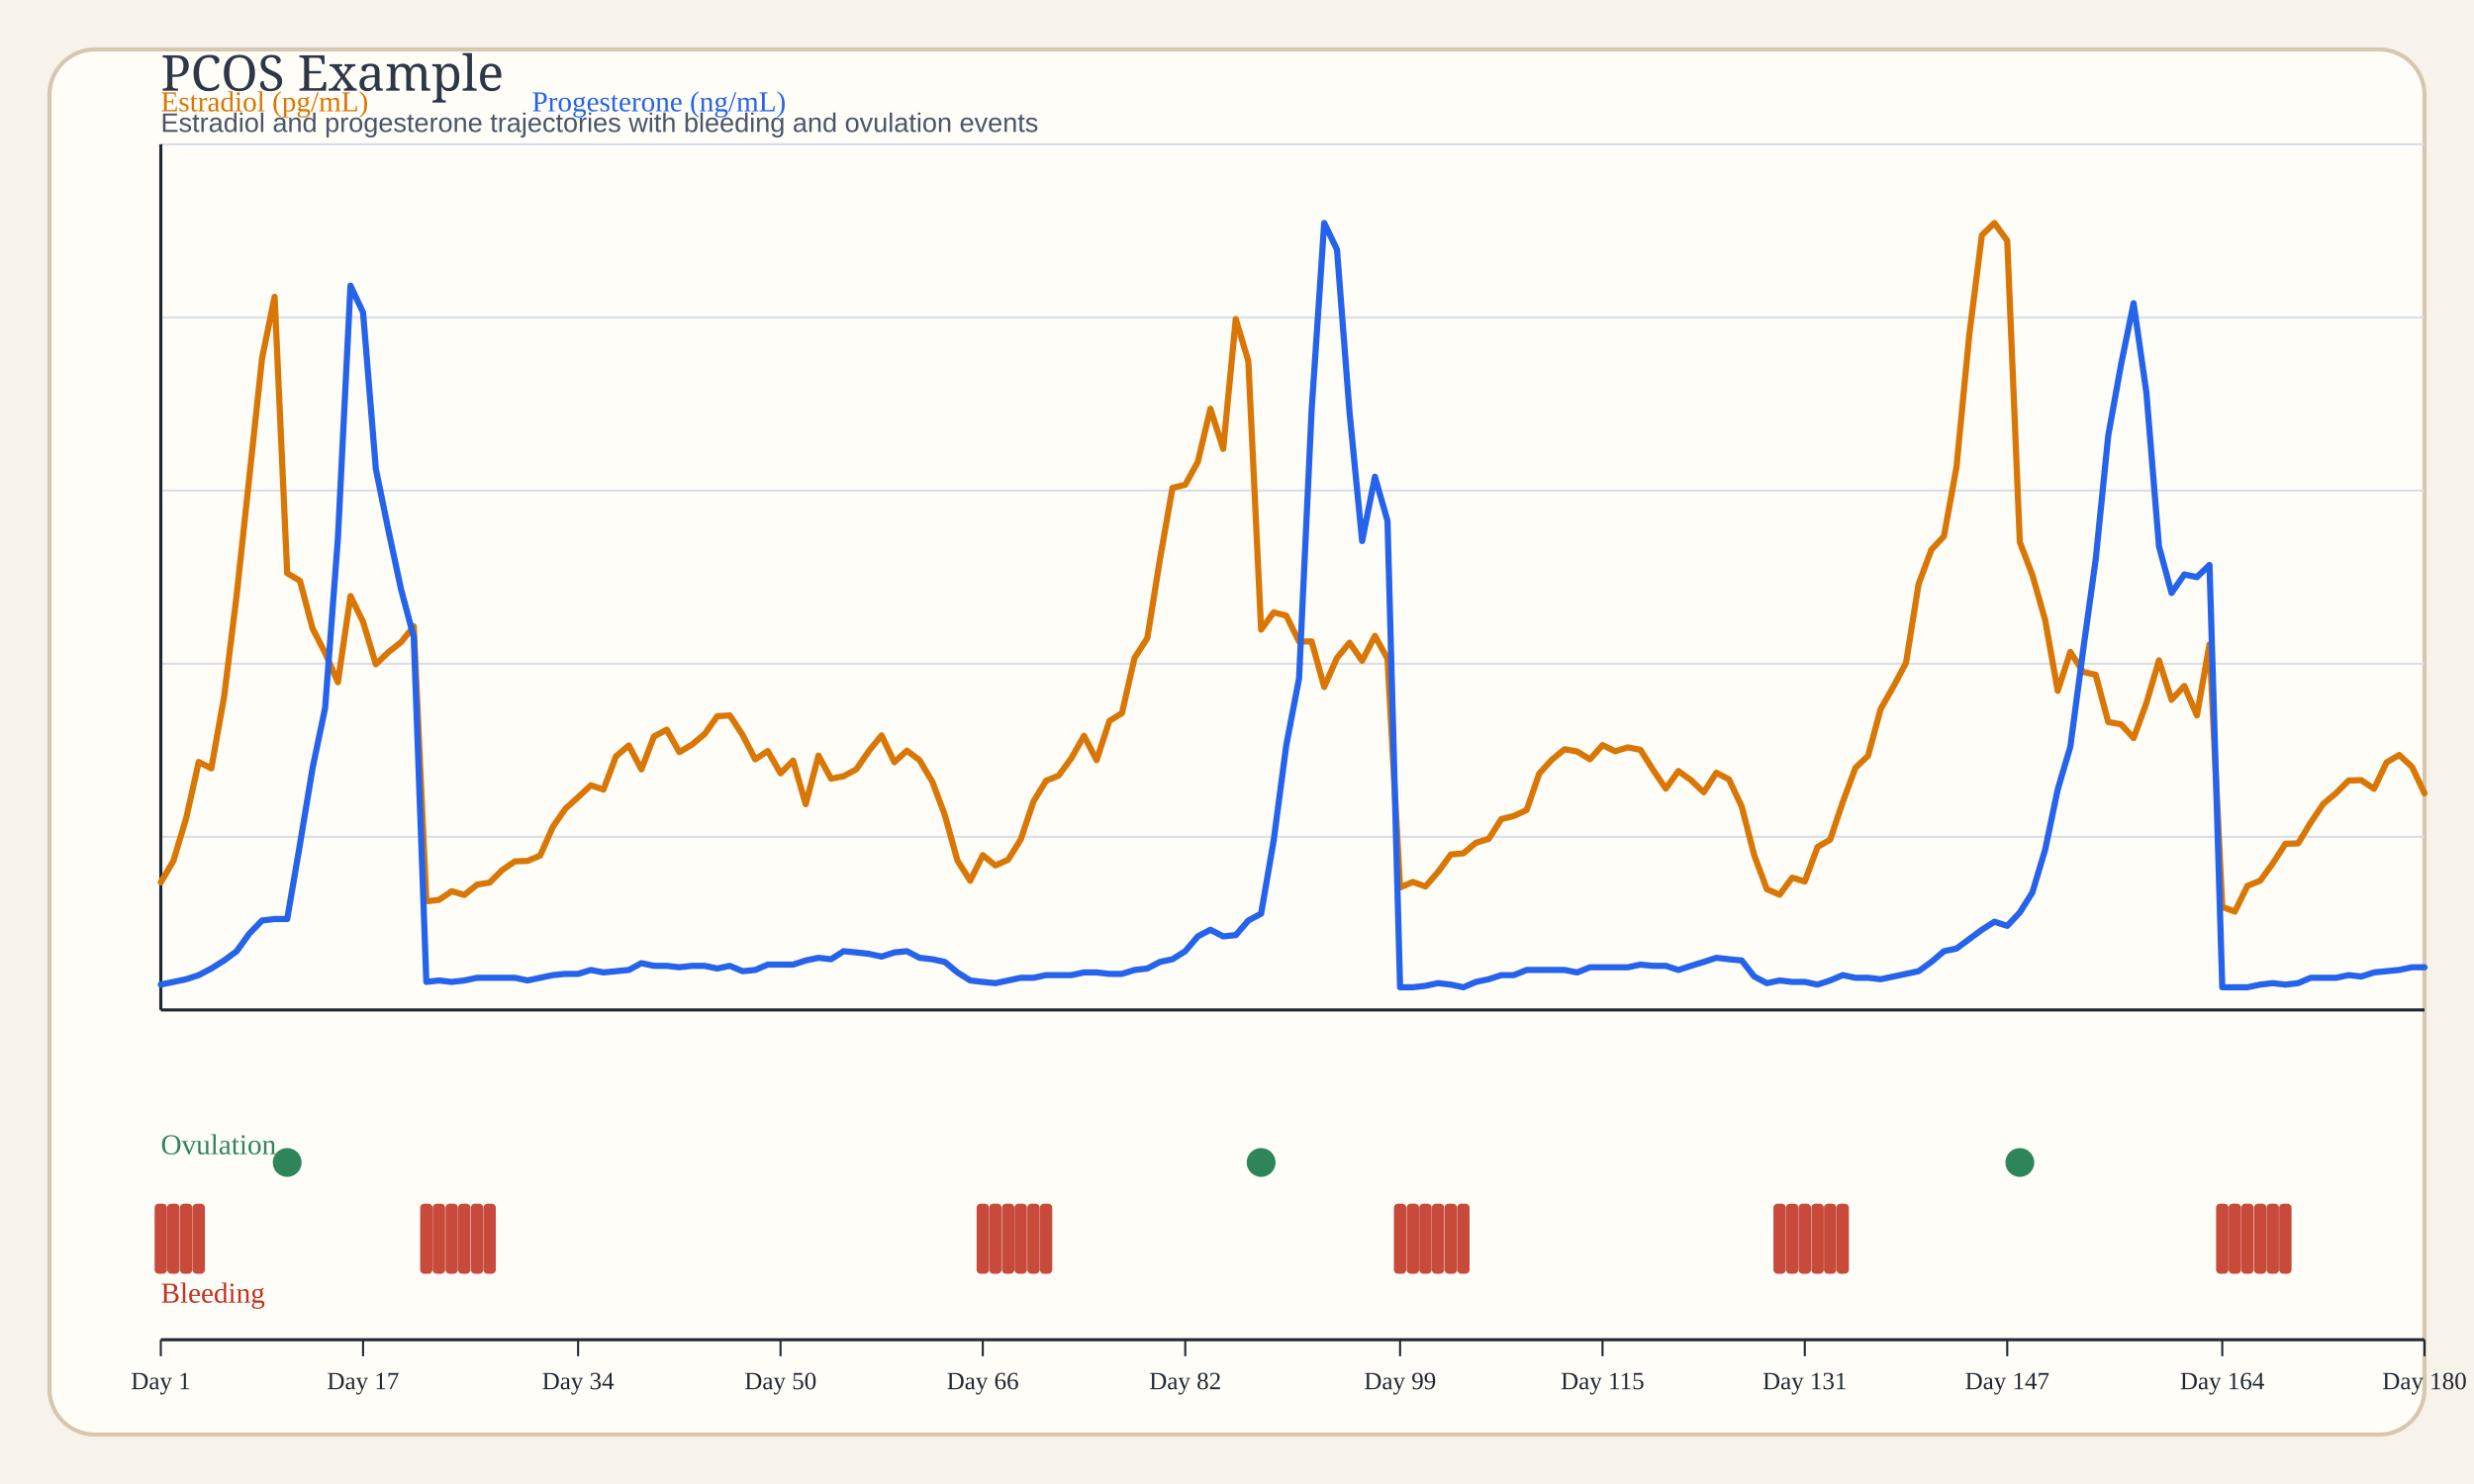
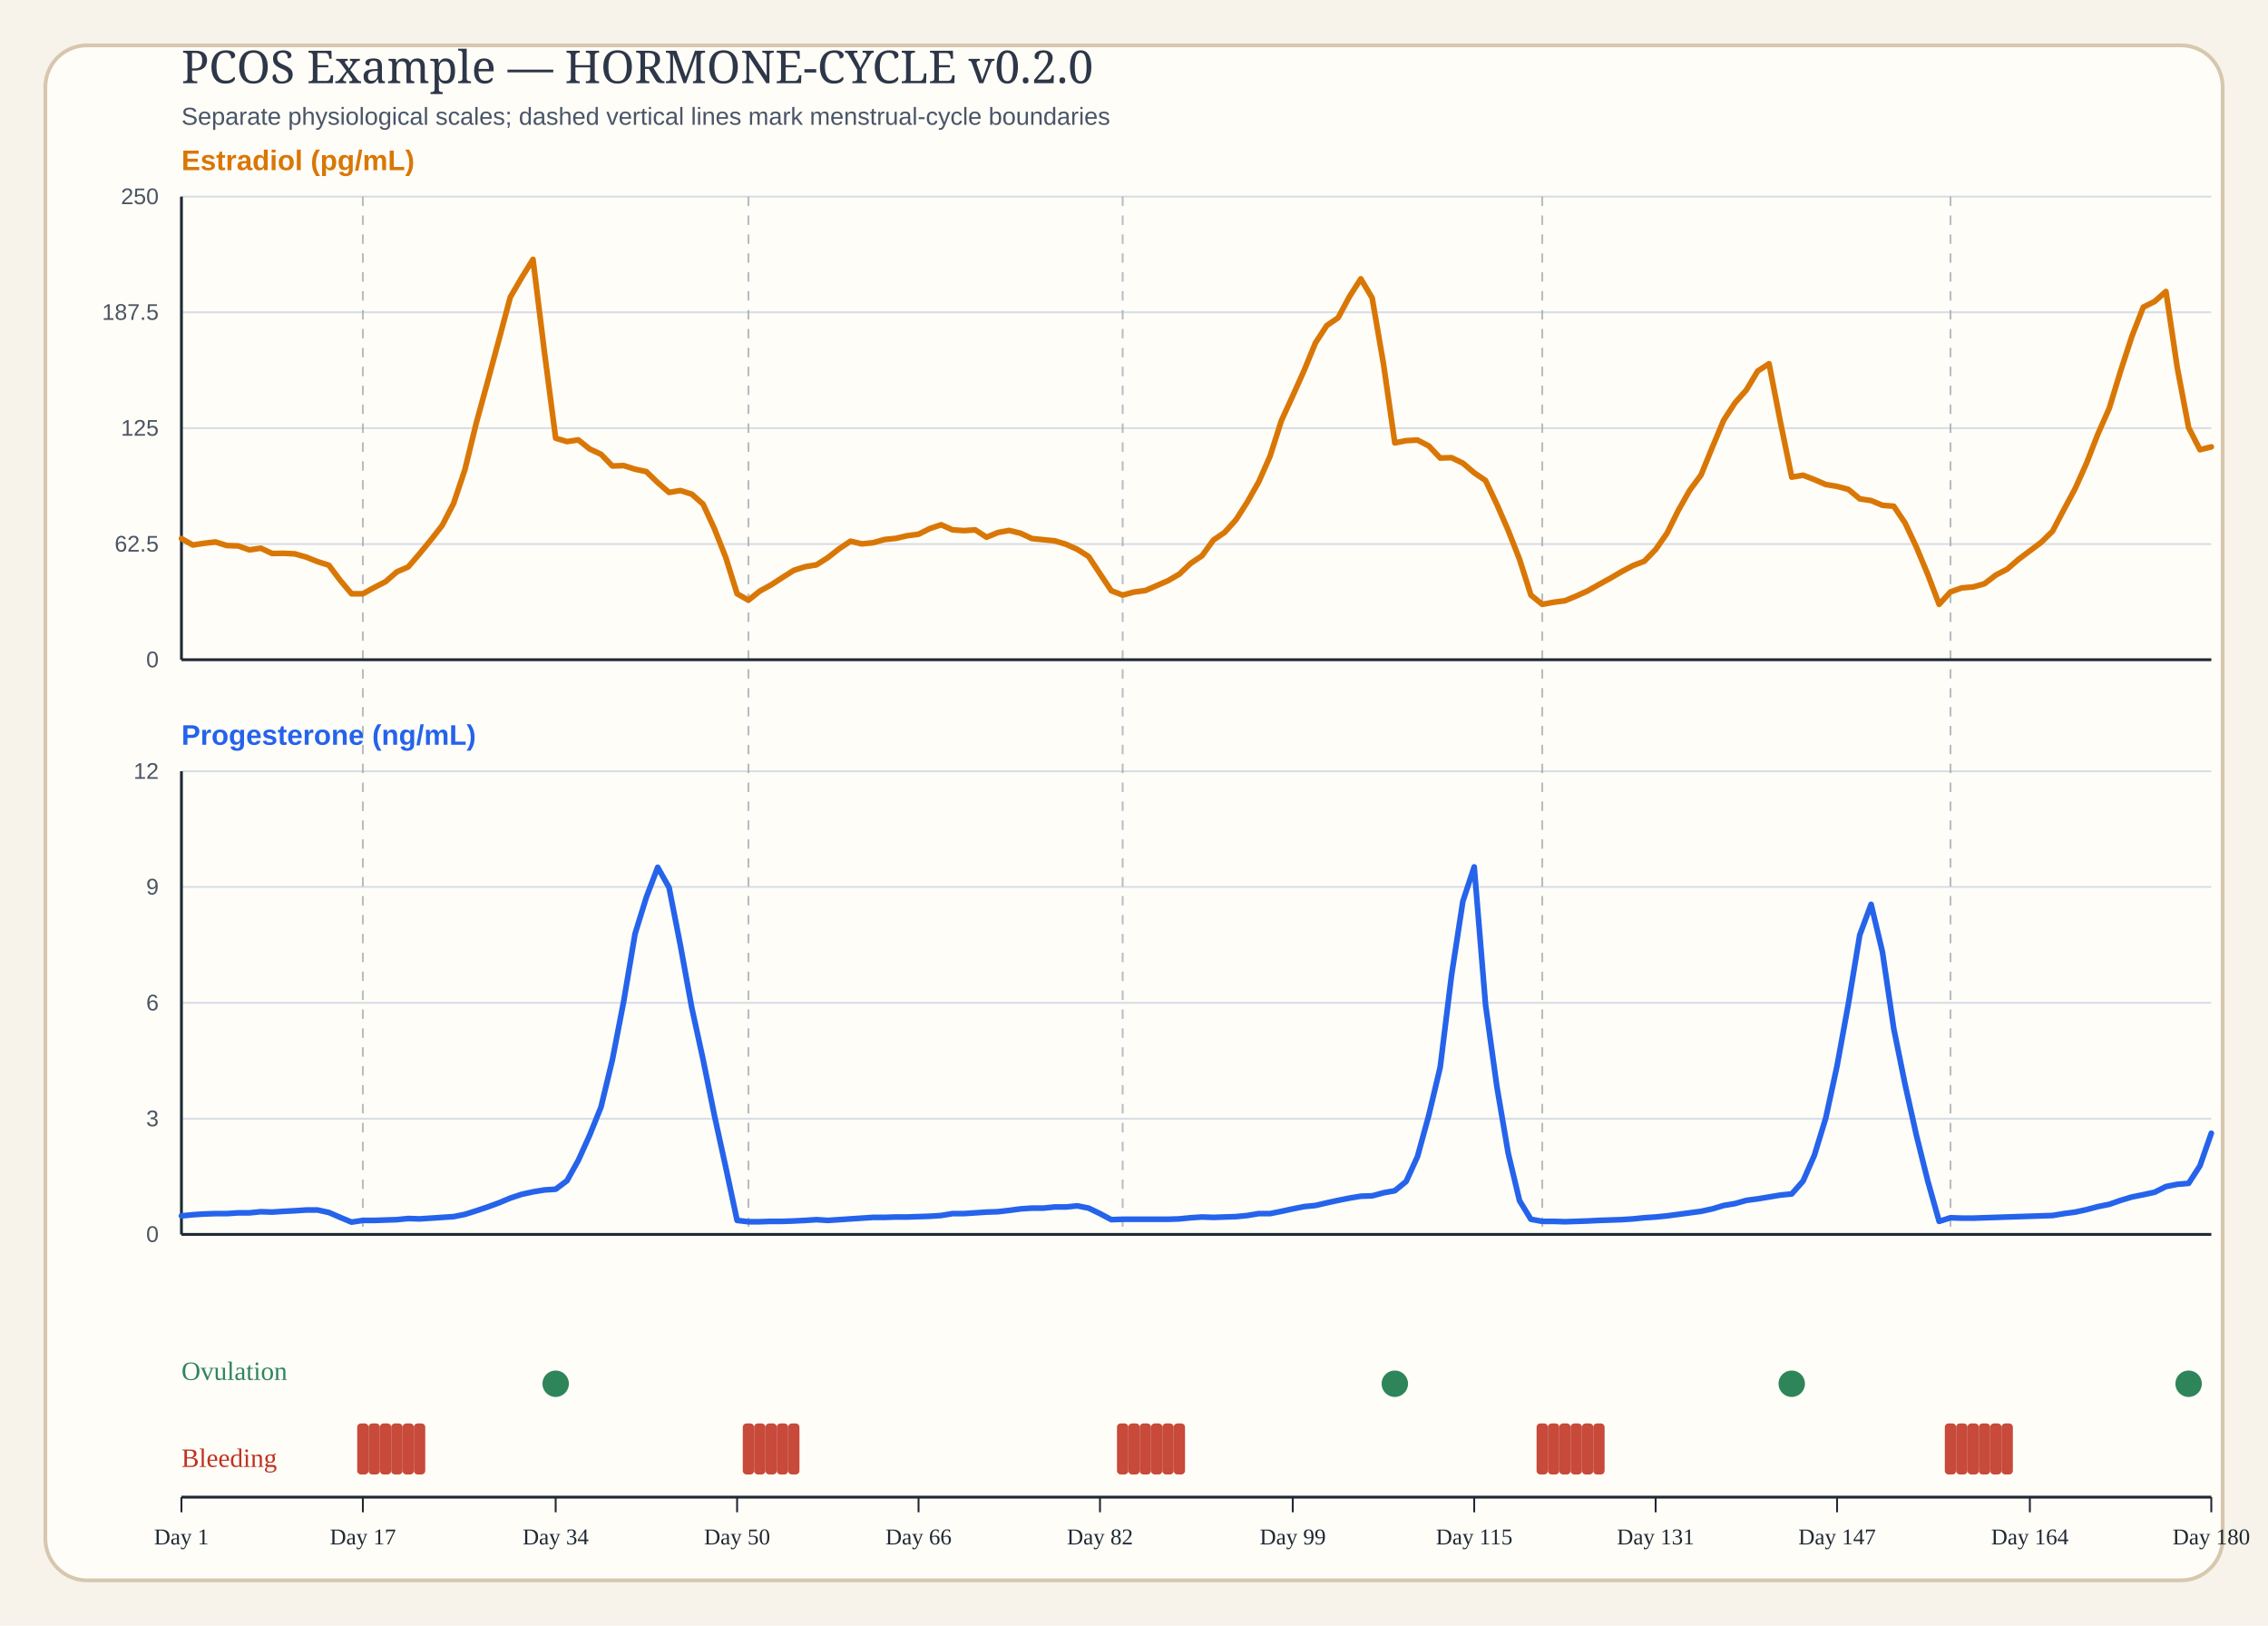
- <svg xmlns="http://www.w3.org/2000/svg" width="1200" height="720" viewBox="0 0 1200 720">
+ <svg xmlns="http://www.w3.org/2000/svg" width="1200" height="860" viewBox="0 0 1200 860">
  <rect width="100%" height="100%" fill="#f7f3ea" />
-   <rect x="24" y="24" width="1152" height="672" rx="22" fill="#fffdf8" stroke="#d6c7ae" stroke-width="2" />
-   <text x="78" y="44" font-size="24" font-family="Georgia, serif" fill="#2d3748">PCOS Example</text>
-   <text x="78" y="64" font-size="13" font-family="Arial, sans-serif" fill="#4a5568">Estradiol and progesterone trajectories with bleeding and ovulation events</text>
-   <line x1="78" y1="70.0" x2="1176" y2="70.0" stroke="#d7dee6" stroke-width="1" />
-   <line x1="78" y1="154.0" x2="1176" y2="154.0" stroke="#d7dee6" stroke-width="1" />
-   <line x1="78" y1="238.0" x2="1176" y2="238.0" stroke="#d7dee6" stroke-width="1" />
-   <line x1="78" y1="322.0" x2="1176" y2="322.0" stroke="#d7dee6" stroke-width="1" />
-   <line x1="78" y1="406.0" x2="1176" y2="406.0" stroke="#d7dee6" stroke-width="1" />
-   <line x1="78" y1="490.0" x2="1176" y2="490.0" stroke="#d7dee6" stroke-width="1" />
-   <line x1="78" y1="70" x2="78" y2="490" stroke="#1f2933" stroke-width="1.5" />
-   <line x1="78" y1="490" x2="1176" y2="490" stroke="#1f2933" stroke-width="1.5" />
-   <line x1="78" y1="650" x2="1176" y2="650" stroke="#1f2933" stroke-width="1.5" />
-   <polyline fill="none" stroke="#d97706" stroke-width="3.0" stroke-linecap="round" stroke-linejoin="round" points="78.0,428.1 84.1,417.7 90.3,397.0 96.4,369.7 102.5,372.8 108.7,338.0 114.8,288.7 120.9,231.9 127.1,173.9 133.2,144.0 139.3,278.1 145.5,281.8 151.6,304.9 157.7,316.8 163.9,331.0 170.0,289.2 176.1,301.7 182.3,322.3 188.4,316.4 194.5,311.6 200.7,303.9 206.8,437.3 212.9,436.6 219.1,432.4 225.2,434.2 231.4,429.2 237.5,428.2 243.6,422.1 249.8,417.9 255.9,417.7 262.0,415.1 268.2,401.1 274.3,392.3 280.4,386.8 286.6,381.0 292.7,383.1 298.8,366.9 305.0,361.7 311.1,373.3 317.2,357.3 323.4,354.0 329.5,364.9 335.6,361.3 341.8,356.1 347.9,347.5 354.0,347.1 360.2,356.6 366.3,368.4 372.4,364.4 378.6,375.2 384.7,369.0 390.8,390.2 397.0,366.6 403.1,377.8 409.2,376.6 415.4,373.2 421.5,364.3 427.6,356.8 433.8,369.8 439.9,364.2 446.0,368.8 452.2,379.2 458.3,395.5 464.4,417.5 470.6,427.3 476.7,414.9 482.8,419.9 489.0,417.1 495.1,407.3 501.3,388.8 507.4,378.8 513.5,376.3 519.7,367.8 525.8,357.0 531.9,368.8 538.1,349.8 544.2,346.0 550.3,319.2 556.5,309.6 562.6,271.5 568.7,236.7 574.9,235.2 581.0,224.1 587.1,198.3 593.3,217.8 599.4,154.8 605.5,175.2 611.7,305.5 617.8,297.1 623.9,298.7 630.1,311.3 636.2,311.2 642.3,333.3 648.5,319.2 654.6,311.8 660.7,320.6 666.9,308.5 673.0,319.6 679.1,430.6 685.3,427.9 691.4,430.1 697.5,423.1 703.7,414.6 709.8,414.0 715.9,408.9 722.1,407.0 728.2,397.4 734.3,395.9 740.5,393.0 746.6,375.3 752.7,368.6 758.9,363.5 765.0,364.6 771.2,368.4 777.3,361.5 783.4,364.5 789.6,362.6 795.7,363.8 801.8,373.5 808.0,382.6 814.1,374.1 820.2,378.5 826.4,384.4 832.5,374.9 838.6,378.1 844.8,391.3 850.9,415.0 857.0,431.4 863.2,434.1 869.3,425.8 875.4,427.7 881.6,410.9 887.7,407.4 893.8,389.2 900.0,372.5 906.1,366.7 912.2,344.0 918.4,333.1 924.5,321.6 930.6,283.4 936.8,266.7 942.9,260.2 949.0,226.5 955.2,162.4 961.3,114.1 967.4,108.2 973.6,116.8 979.7,263.0 985.8,279.0 992.0,300.9 998.1,335.2 1004.2,316.3 1010.4,326.0 1016.5,327.4 1022.6,350.3 1028.8,351.4 1034.9,358.1 1041.1,341.1 1047.2,320.4 1053.3,339.5 1059.5,332.8 1065.6,347.1 1071.7,312.7 1077.9,440.0 1084.0,442.3 1090.1,429.8 1096.3,427.3 1102.4,418.9 1108.5,409.4 1114.7,409.2 1120.8,399.1 1126.9,390.0 1133.1,384.8 1139.2,378.7 1145.3,378.5 1151.5,382.7 1157.6,369.9 1163.7,366.3 1169.9,372.0 1176.0,384.9" />
-   <polyline fill="none" stroke="#2563eb" stroke-width="3.0" stroke-linecap="round" stroke-linejoin="round" points="78.0,477.7 84.1,476.4 90.3,475.1 96.4,473.1 102.5,469.9 108.7,466.0 114.8,461.5 120.9,453.0 127.1,446.6 133.2,445.9 139.3,445.9 145.5,409.6 151.6,372.7 157.7,343.5 163.9,261.2 170.0,138.6 176.1,151.6 182.3,227.5 188.4,257.3 194.5,285.8 200.7,309.1 206.8,476.4 212.9,475.7 219.1,476.4 225.2,475.7 231.4,474.4 237.5,474.4 243.6,474.4 249.8,474.4 255.9,475.7 262.0,474.4 268.2,473.1 274.3,472.5 280.4,472.5 286.6,470.6 292.7,471.8 298.8,471.2 305.0,470.6 311.1,467.3 317.2,468.6 323.4,468.6 329.5,469.3 335.6,468.6 341.8,468.6 347.9,469.9 354.0,468.6 360.2,471.2 366.3,470.6 372.4,468.0 378.6,468.0 384.7,468.0 390.8,466.0 397.0,464.7 403.1,465.4 409.2,461.5 415.4,462.1 421.5,462.8 427.6,464.1 433.8,462.1 439.9,461.5 446.0,464.7 452.2,465.4 458.3,466.7 464.4,471.8 470.6,475.7 476.7,476.4 482.8,477.0 489.0,475.7 495.1,474.4 501.3,474.4 507.4,473.1 513.5,473.1 519.7,473.1 525.8,471.8 531.9,471.8 538.1,472.5 544.2,472.5 550.3,470.6 556.5,469.9 562.6,466.7 568.7,465.4 574.9,461.5 581.0,454.3 587.1,451.1 593.3,454.3 599.4,453.7 605.5,446.6 611.7,443.3 617.8,407.7 623.9,361.6 630.1,329.2 636.2,198.9 642.3,108.2 648.5,121.1 654.6,200.2 660.7,262.5 666.9,231.3 673.0,252.7 679.1,479.0 685.3,479.0 691.4,478.3 697.5,477.0 703.7,477.7 709.8,479.0 715.9,476.4 722.1,475.1 728.2,473.1 734.3,473.1 740.5,470.6 746.6,470.6 752.7,470.6 758.9,470.6 765.0,471.8 771.2,469.3 777.3,469.3 783.4,469.3 789.6,469.3 795.7,468.0 801.8,468.6 808.0,468.6 814.1,470.6 820.2,468.6 826.4,466.7 832.5,464.7 838.6,465.4 844.8,466.0 850.9,473.8 857.0,477.0 863.2,475.7 869.3,476.4 875.4,476.4 881.6,477.7 887.7,475.7 893.8,473.1 900.0,474.4 906.1,474.4 912.2,475.1 918.4,473.8 924.5,472.5 930.6,471.2 936.8,466.7 942.9,461.5 949.0,460.2 955.2,455.6 961.3,451.1 967.4,447.2 973.6,449.2 979.7,442.7 985.8,433.0 992.0,412.2 998.1,383.0 1004.2,362.3 1010.4,315.6 1016.5,271.5 1022.6,211.3 1028.8,176.9 1034.9,147.1 1041.1,190.5 1047.2,265.1 1053.3,287.7 1059.5,278.7 1065.6,280.0 1071.7,274.1 1077.9,479.0 1084.0,479.0 1090.1,479.0 1096.3,477.7 1102.4,477.0 1108.5,477.7 1114.7,477.0 1120.8,474.4 1126.9,474.4 1133.1,474.4 1139.2,473.1 1145.3,473.8 1151.5,471.8 1157.6,471.2 1163.7,470.6 1169.9,469.3 1176.0,469.3" />
-   <text x="78" y="54" font-size="14" fill="#d97706">Estradiol (pg/mL)</text>
-   <text x="258" y="54" font-size="14" fill="#2563eb">Progesterone (ng/mL)</text>
-   <text x="78" y="560" font-size="14" fill="#2f855a">Ovulation</text>
-   <text x="78" y="632" font-size="14" fill="#c03221">Bleeding</text>
-   <rect x="75.0" y="584" width="6" height="34" rx="2" fill="#c03221" opacity="0.88" />
-   <rect x="81.1" y="584" width="6" height="34" rx="2" fill="#c03221" opacity="0.88" />
-   <rect x="87.3" y="584" width="6" height="34" rx="2" fill="#c03221" opacity="0.88" />
-   <rect x="93.4" y="584" width="6" height="34" rx="2" fill="#c03221" opacity="0.88" />
-   <rect x="203.8" y="584" width="6" height="34" rx="2" fill="#c03221" opacity="0.88" />
-   <rect x="209.9" y="584" width="6" height="34" rx="2" fill="#c03221" opacity="0.88" />
-   <rect x="216.1" y="584" width="6" height="34" rx="2" fill="#c03221" opacity="0.88" />
-   <rect x="222.2" y="584" width="6" height="34" rx="2" fill="#c03221" opacity="0.88" />
-   <rect x="228.4" y="584" width="6" height="34" rx="2" fill="#c03221" opacity="0.88" />
-   <rect x="234.5" y="584" width="6" height="34" rx="2" fill="#c03221" opacity="0.88" />
-   <rect x="473.7" y="584" width="6" height="34" rx="2" fill="#c03221" opacity="0.88" />
-   <rect x="479.8" y="584" width="6" height="34" rx="2" fill="#c03221" opacity="0.88" />
-   <rect x="486.0" y="584" width="6" height="34" rx="2" fill="#c03221" opacity="0.88" />
-   <rect x="492.1" y="584" width="6" height="34" rx="2" fill="#c03221" opacity="0.88" />
-   <rect x="498.3" y="584" width="6" height="34" rx="2" fill="#c03221" opacity="0.88" />
-   <rect x="504.4" y="584" width="6" height="34" rx="2" fill="#c03221" opacity="0.88" />
-   <rect x="676.1" y="584" width="6" height="34" rx="2" fill="#c03221" opacity="0.88" />
-   <rect x="682.3" y="584" width="6" height="34" rx="2" fill="#c03221" opacity="0.88" />
-   <rect x="688.4" y="584" width="6" height="34" rx="2" fill="#c03221" opacity="0.88" />
-   <rect x="694.5" y="584" width="6" height="34" rx="2" fill="#c03221" opacity="0.88" />
-   <rect x="700.7" y="584" width="6" height="34" rx="2" fill="#c03221" opacity="0.88" />
-   <rect x="706.8" y="584" width="6" height="34" rx="2" fill="#c03221" opacity="0.88" />
-   <rect x="860.2" y="584" width="6" height="34" rx="2" fill="#c03221" opacity="0.88" />
-   <rect x="866.3" y="584" width="6" height="34" rx="2" fill="#c03221" opacity="0.88" />
-   <rect x="872.4" y="584" width="6" height="34" rx="2" fill="#c03221" opacity="0.88" />
-   <rect x="878.6" y="584" width="6" height="34" rx="2" fill="#c03221" opacity="0.88" />
-   <rect x="884.7" y="584" width="6" height="34" rx="2" fill="#c03221" opacity="0.88" />
-   <rect x="890.8" y="584" width="6" height="34" rx="2" fill="#c03221" opacity="0.88" />
-   <rect x="1074.9" y="584" width="6" height="34" rx="2" fill="#c03221" opacity="0.88" />
-   <rect x="1081.0" y="584" width="6" height="34" rx="2" fill="#c03221" opacity="0.88" />
-   <rect x="1087.1" y="584" width="6" height="34" rx="2" fill="#c03221" opacity="0.88" />
-   <rect x="1093.3" y="584" width="6" height="34" rx="2" fill="#c03221" opacity="0.88" />
-   <rect x="1099.4" y="584" width="6" height="34" rx="2" fill="#c03221" opacity="0.88" />
-   <rect x="1105.5" y="584" width="6" height="34" rx="2" fill="#c03221" opacity="0.88" />
-   <circle cx="139.3" cy="564" r="7" fill="#2f855a" />
-   <circle cx="611.7" cy="564" r="7" fill="#2f855a" />
-   <circle cx="979.7" cy="564" r="7" fill="#2f855a" />
-   <line x1="78.0" y1="650" x2="78.0" y2="658" stroke="#1f2933" stroke-width="1" />
-   <text x="78.0" y="674" text-anchor="middle" font-size="12" fill="#1f2933">Day 1</text>
-   <line x1="176.1" y1="650" x2="176.1" y2="658" stroke="#1f2933" stroke-width="1" />
-   <text x="176.1" y="674" text-anchor="middle" font-size="12" fill="#1f2933">Day 17</text>
-   <line x1="280.4" y1="650" x2="280.4" y2="658" stroke="#1f2933" stroke-width="1" />
-   <text x="280.4" y="674" text-anchor="middle" font-size="12" fill="#1f2933">Day 34</text>
-   <line x1="378.6" y1="650" x2="378.6" y2="658" stroke="#1f2933" stroke-width="1" />
-   <text x="378.6" y="674" text-anchor="middle" font-size="12" fill="#1f2933">Day 50</text>
-   <line x1="476.7" y1="650" x2="476.7" y2="658" stroke="#1f2933" stroke-width="1" />
-   <text x="476.7" y="674" text-anchor="middle" font-size="12" fill="#1f2933">Day 66</text>
-   <line x1="574.9" y1="650" x2="574.9" y2="658" stroke="#1f2933" stroke-width="1" />
-   <text x="574.9" y="674" text-anchor="middle" font-size="12" fill="#1f2933">Day 82</text>
-   <line x1="679.1" y1="650" x2="679.1" y2="658" stroke="#1f2933" stroke-width="1" />
-   <text x="679.1" y="674" text-anchor="middle" font-size="12" fill="#1f2933">Day 99</text>
-   <line x1="777.3" y1="650" x2="777.3" y2="658" stroke="#1f2933" stroke-width="1" />
-   <text x="777.3" y="674" text-anchor="middle" font-size="12" fill="#1f2933">Day 115</text>
-   <line x1="875.4" y1="650" x2="875.4" y2="658" stroke="#1f2933" stroke-width="1" />
-   <text x="875.4" y="674" text-anchor="middle" font-size="12" fill="#1f2933">Day 131</text>
-   <line x1="973.6" y1="650" x2="973.6" y2="658" stroke="#1f2933" stroke-width="1" />
-   <text x="973.6" y="674" text-anchor="middle" font-size="12" fill="#1f2933">Day 147</text>
-   <line x1="1077.9" y1="650" x2="1077.9" y2="658" stroke="#1f2933" stroke-width="1" />
-   <text x="1077.9" y="674" text-anchor="middle" font-size="12" fill="#1f2933">Day 164</text>
-   <line x1="1176.0" y1="650" x2="1176.0" y2="658" stroke="#1f2933" stroke-width="1" />
-   <text x="1176.0" y="674" text-anchor="middle" font-size="12" fill="#1f2933">Day 180</text>
+   <rect x="24" y="24" width="1152" height="812" rx="22" fill="#fffdf8" stroke="#d6c7ae" stroke-width="2" />
+   <text x="96" y="44" font-size="24" font-family="Georgia, serif" fill="#2d3748">PCOS Example — HORMONE-CYCLE v0.2.0</text>
+   <text x="96" y="66" font-size="13" font-family="Arial, sans-serif" fill="#4a5568">Separate physiological scales; dashed vertical lines mark menstrual-cycle boundaries</text>
+   <line x1="96" y1="349.0" x2="1170" y2="349.0" stroke="#d7dee6" stroke-width="1" />
+   <text x="84" y="353.0" text-anchor="end" font-size="12" font-family="Arial, sans-serif" fill="#4b5563">0</text>
+   <line x1="96" y1="287.8" x2="1170" y2="287.8" stroke="#d7dee6" stroke-width="1" />
+   <text x="84" y="291.8" text-anchor="end" font-size="12" font-family="Arial, sans-serif" fill="#4b5563">62.5</text>
+   <line x1="96" y1="226.5" x2="1170" y2="226.5" stroke="#d7dee6" stroke-width="1" />
+   <text x="84" y="230.5" text-anchor="end" font-size="12" font-family="Arial, sans-serif" fill="#4b5563">125</text>
+   <line x1="96" y1="165.2" x2="1170" y2="165.2" stroke="#d7dee6" stroke-width="1" />
+   <text x="84" y="169.2" text-anchor="end" font-size="12" font-family="Arial, sans-serif" fill="#4b5563">187.5</text>
+   <line x1="96" y1="104.0" x2="1170" y2="104.0" stroke="#d7dee6" stroke-width="1" />
+   <text x="84" y="108.0" text-anchor="end" font-size="12" font-family="Arial, sans-serif" fill="#4b5563">250</text>
+   <line x1="96" y1="653.0" x2="1170" y2="653.0" stroke="#d7dee6" stroke-width="1" />
+   <text x="84" y="657.0" text-anchor="end" font-size="12" font-family="Arial, sans-serif" fill="#4b5563">0</text>
+   <line x1="96" y1="591.8" x2="1170" y2="591.8" stroke="#d7dee6" stroke-width="1" />
+   <text x="84" y="595.8" text-anchor="end" font-size="12" font-family="Arial, sans-serif" fill="#4b5563">3</text>
+   <line x1="96" y1="530.5" x2="1170" y2="530.5" stroke="#d7dee6" stroke-width="1" />
+   <text x="84" y="534.5" text-anchor="end" font-size="12" font-family="Arial, sans-serif" fill="#4b5563">6</text>
+   <line x1="96" y1="469.2" x2="1170" y2="469.2" stroke="#d7dee6" stroke-width="1" />
+   <text x="84" y="473.2" text-anchor="end" font-size="12" font-family="Arial, sans-serif" fill="#4b5563">9</text>
+   <line x1="96" y1="408.0" x2="1170" y2="408.0" stroke="#d7dee6" stroke-width="1" />
+   <text x="84" y="412.0" text-anchor="end" font-size="12" font-family="Arial, sans-serif" fill="#4b5563">12</text>
+   <line x1="192.0" y1="104" x2="192.0" y2="653" stroke="#9ca3af" stroke-width="1" stroke-dasharray="5 5" opacity="0.72" />
+   <line x1="396.0" y1="104" x2="396.0" y2="653" stroke="#9ca3af" stroke-width="1" stroke-dasharray="5 5" opacity="0.72" />
+   <line x1="594.0" y1="104" x2="594.0" y2="653" stroke="#9ca3af" stroke-width="1" stroke-dasharray="5 5" opacity="0.72" />
+   <line x1="816.0" y1="104" x2="816.0" y2="653" stroke="#9ca3af" stroke-width="1" stroke-dasharray="5 5" opacity="0.72" />
+   <line x1="1032.0" y1="104" x2="1032.0" y2="653" stroke="#9ca3af" stroke-width="1" stroke-dasharray="5 5" opacity="0.72" />
+   <line x1="96" y1="104" x2="96" y2="349" stroke="#1f2933" stroke-width="1.5" />
+   <line x1="96" y1="349" x2="1170" y2="349" stroke="#1f2933" stroke-width="1.5" />
+   <line x1="96" y1="408" x2="96" y2="653" stroke="#1f2933" stroke-width="1.5" />
+   <line x1="96" y1="653" x2="1170" y2="653" stroke="#1f2933" stroke-width="1.5" />
+   <line x1="96" y1="792" x2="1170" y2="792" stroke="#1f2933" stroke-width="1.5" />
+   <polyline fill="none" stroke="#d97706" stroke-width="3.0" stroke-linecap="round" stroke-linejoin="round" points="96.0,284.9 102.0,288.3 108.0,287.4 114.0,286.7 120.0,288.6 126.0,288.8 132.0,290.9 138.0,290.0 144.0,292.8 150.0,292.7 156.0,293.0 162.0,294.7 168.0,297.1 174.0,299.0 180.0,307.0 186.0,314.1 192.0,314.1 198.0,310.8 204.0,307.7 210.0,302.5 216.0,299.9 222.0,292.9 228.0,285.6 234.0,277.9 240.0,266.3 246.0,248.4 252.0,223.8 258.0,201.9 264.0,179.7 270.0,157.2 276.0,146.9 282.0,137.2 288.0,185.8 294.0,231.8 300.0,233.6 306.0,232.7 312.0,237.5 318.0,240.3 324.0,246.5 330.0,246.3 336.0,248.2 342.0,249.5 348.0,255.3 354.0,260.5 360.0,259.5 366.0,261.4 372.0,266.7 378.0,279.7 384.0,294.9 390.0,314.1 396.0,317.5 402.0,312.7 408.0,309.4 414.0,305.5 420.0,301.7 426.0,299.8 432.0,298.8 438.0,295.0 444.0,290.3 450.0,286.3 456.0,287.7 462.0,287.1 468.0,285.4 474.0,284.8 480.0,283.4 486.0,282.6 492.0,279.6 498.0,277.6 504.0,280.3 510.0,280.7 516.0,280.3 522.0,284.2 528.0,281.7 534.0,280.6 540.0,282.1 546.0,284.9 552.0,285.5 558.0,286.1 564.0,287.9 570.0,290.6 576.0,294.4 582.0,303.5 588.0,312.5 594.0,314.8 600.0,313.2 606.0,312.4 612.0,309.8 618.0,307.2 624.0,303.7 630.0,298.0 636.0,294.0 642.0,285.7 648.0,281.6 654.0,274.9 660.0,265.5 666.0,254.9 672.0,241.3 678.0,222.5 684.0,209.4 690.0,196.0 696.0,181.4 702.0,172.2 708.0,168.1 714.0,156.9 720.0,147.5 726.0,157.6 732.0,192.5 738.0,234.3 744.0,233.1 750.0,232.8 756.0,235.9 762.0,242.3 768.0,242.1 774.0,245.0 780.0,250.1 786.0,254.2 792.0,266.8 798.0,280.6 804.0,295.9 810.0,314.8 816.0,319.7 822.0,318.6 828.0,317.8 834.0,315.3 840.0,312.6 846.0,309.2 852.0,305.9 858.0,302.4 864.0,299.2 870.0,296.9 876.0,290.7 882.0,282.1 888.0,270.0 894.0,259.4 900.0,251.3 906.0,236.6 912.0,222.3 918.0,213.1 924.0,206.3 930.0,196.3 936.0,192.4 942.0,223.2 948.0,252.4 954.0,251.4 960.0,253.7 966.0,256.3 972.0,257.3 978.0,258.9 984.0,263.9 990.0,264.8 996.0,267.3 1002.0,267.8 1008.0,276.7 1014.0,289.5 1020.0,303.9 1026.0,319.7 1032.0,313.1 1038.0,311.0 1044.0,310.5 1050.0,308.8 1056.0,304.2 1062.0,301.1 1068.0,295.9 1074.0,291.4 1080.0,286.9 1086.0,281.0 1092.0,269.6 1098.0,258.4 1104.0,245.0 1110.0,229.6 1116.0,216.0 1122.0,196.3 1128.0,177.9 1134.0,162.5 1140.0,159.5 1146.0,154.2 1152.0,194.5 1158.0,226.2 1164.0,237.9 1170.0,236.4" />
+   <polyline fill="none" stroke="#2563eb" stroke-width="3.0" stroke-linecap="round" stroke-linejoin="round" points="96.0,643.2 102.0,642.6 108.0,642.2 114.0,642.0 120.0,642.0 126.0,641.6 132.0,641.6 138.0,641.0 144.0,641.2 150.0,640.8 156.0,640.5 162.0,640.1 168.0,640.1 174.0,641.4 180.0,644.0 186.0,646.5 192.0,645.6 198.0,645.6 204.0,645.4 210.0,645.2 216.0,644.6 222.0,644.8 228.0,644.4 234.0,644.0 240.0,643.6 246.0,642.4 252.0,640.5 258.0,638.5 264.0,636.3 270.0,633.8 276.0,631.8 282.0,630.5 288.0,629.5 294.0,629.1 300.0,624.6 306.0,613.8 312.0,600.5 318.0,585.6 324.0,560.7 330.0,529.7 336.0,494.0 342.0,474.6 348.0,458.8 354.0,469.5 360.0,500.1 366.0,533.0 372.0,560.5 378.0,590.1 384.0,617.5 390.0,645.6 396.0,646.3 402.0,646.3 408.0,646.1 414.0,646.1 420.0,645.9 426.0,645.6 432.0,645.2 438.0,645.6 444.0,645.2 450.0,644.8 456.0,644.4 462.0,644.0 468.0,644.0 474.0,643.8 480.0,643.8 486.0,643.6 492.0,643.4 498.0,643.0 504.0,642.0 510.0,642.0 516.0,641.6 522.0,641.2 528.0,641.0 534.0,640.3 540.0,639.5 546.0,639.1 552.0,639.1 558.0,638.5 564.0,638.5 570.0,637.9 576.0,639.1 582.0,642.0 588.0,645.2 594.0,645.0 600.0,645.0 606.0,645.0 612.0,645.0 618.0,645.0 624.0,644.8 630.0,644.2 636.0,643.8 642.0,644.0 648.0,643.8 654.0,643.6 660.0,643.0 666.0,642.0 672.0,642.0 678.0,640.8 684.0,639.5 690.0,638.3 696.0,637.7 702.0,636.3 708.0,635.0 714.0,633.8 720.0,632.8 726.0,632.6 732.0,631.0 738.0,629.9 744.0,625.0 750.0,611.8 756.0,589.9 762.0,564.6 768.0,516.0 774.0,476.8 780.0,458.6 786.0,531.5 792.0,574.8 798.0,610.1 804.0,635.2 810.0,645.0 816.0,646.1 822.0,646.1 828.0,646.3 834.0,646.1 840.0,645.9 846.0,645.6 852.0,645.4 858.0,645.2 864.0,644.8 870.0,644.2 876.0,643.8 882.0,643.2 888.0,642.4 894.0,641.6 900.0,640.8 906.0,639.5 912.0,637.7 918.0,636.7 924.0,635.0 930.0,634.2 936.0,633.2 942.0,632.2 948.0,631.6 954.0,624.8 960.0,611.1 966.0,591.5 972.0,563.8 978.0,530.9 984.0,494.6 990.0,478.4 996.0,503.6 1002.0,544.2 1008.0,573.8 1014.0,600.7 1020.0,624.8 1026.0,646.1 1032.0,644.2 1038.0,644.4 1044.0,644.4 1050.0,644.2 1056.0,644.0 1062.0,643.8 1068.0,643.6 1074.0,643.4 1080.0,643.2 1086.0,643.0 1092.0,642.0 1098.0,641.2 1104.0,639.9 1110.0,638.3 1116.0,637.1 1122.0,635.0 1128.0,633.2 1134.0,632.0 1140.0,630.7 1146.0,627.7 1152.0,626.5 1158.0,626.0 1164.0,616.7 1170.0,599.5" />
+   <text x="96" y="90" font-size="15" font-family="Arial, sans-serif" font-weight="bold" fill="#d97706">Estradiol (pg/mL)</text>
+   <text x="96" y="394" font-size="15" font-family="Arial, sans-serif" font-weight="bold" fill="#2563eb">Progesterone (ng/mL)</text>
+   <text x="96" y="730" font-size="14" fill="#2f855a">Ovulation</text>
+   <text x="96" y="776" font-size="14" fill="#c03221">Bleeding</text>
+   <rect x="189.0" y="753" width="6" height="27" rx="2" fill="#c03221" opacity="0.88" />
+   <rect x="195.0" y="753" width="6" height="27" rx="2" fill="#c03221" opacity="0.88" />
+   <rect x="201.0" y="753" width="6" height="27" rx="2" fill="#c03221" opacity="0.88" />
+   <rect x="207.0" y="753" width="6" height="27" rx="2" fill="#c03221" opacity="0.88" />
+   <rect x="213.0" y="753" width="6" height="27" rx="2" fill="#c03221" opacity="0.88" />
+   <rect x="219.0" y="753" width="6" height="27" rx="2" fill="#c03221" opacity="0.88" />
+   <rect x="393.0" y="753" width="6" height="27" rx="2" fill="#c03221" opacity="0.88" />
+   <rect x="399.0" y="753" width="6" height="27" rx="2" fill="#c03221" opacity="0.88" />
+   <rect x="405.0" y="753" width="6" height="27" rx="2" fill="#c03221" opacity="0.88" />
+   <rect x="411.0" y="753" width="6" height="27" rx="2" fill="#c03221" opacity="0.88" />
+   <rect x="417.0" y="753" width="6" height="27" rx="2" fill="#c03221" opacity="0.88" />
+   <rect x="591.0" y="753" width="6" height="27" rx="2" fill="#c03221" opacity="0.88" />
+   <rect x="597.0" y="753" width="6" height="27" rx="2" fill="#c03221" opacity="0.88" />
+   <rect x="603.0" y="753" width="6" height="27" rx="2" fill="#c03221" opacity="0.88" />
+   <rect x="609.0" y="753" width="6" height="27" rx="2" fill="#c03221" opacity="0.88" />
+   <rect x="615.0" y="753" width="6" height="27" rx="2" fill="#c03221" opacity="0.88" />
+   <rect x="621.0" y="753" width="6" height="27" rx="2" fill="#c03221" opacity="0.88" />
+   <rect x="813.0" y="753" width="6" height="27" rx="2" fill="#c03221" opacity="0.88" />
+   <rect x="819.0" y="753" width="6" height="27" rx="2" fill="#c03221" opacity="0.88" />
+   <rect x="825.0" y="753" width="6" height="27" rx="2" fill="#c03221" opacity="0.88" />
+   <rect x="831.0" y="753" width="6" height="27" rx="2" fill="#c03221" opacity="0.88" />
+   <rect x="837.0" y="753" width="6" height="27" rx="2" fill="#c03221" opacity="0.88" />
+   <rect x="843.0" y="753" width="6" height="27" rx="2" fill="#c03221" opacity="0.88" />
+   <rect x="1029.0" y="753" width="6" height="27" rx="2" fill="#c03221" opacity="0.88" />
+   <rect x="1035.0" y="753" width="6" height="27" rx="2" fill="#c03221" opacity="0.88" />
+   <rect x="1041.0" y="753" width="6" height="27" rx="2" fill="#c03221" opacity="0.88" />
+   <rect x="1047.0" y="753" width="6" height="27" rx="2" fill="#c03221" opacity="0.88" />
+   <rect x="1053.0" y="753" width="6" height="27" rx="2" fill="#c03221" opacity="0.88" />
+   <rect x="1059.0" y="753" width="6" height="27" rx="2" fill="#c03221" opacity="0.88" />
+   <circle cx="294.0" cy="732" r="7" fill="#2f855a" />
+   <circle cx="738.0" cy="732" r="7" fill="#2f855a" />
+   <circle cx="948.0" cy="732" r="7" fill="#2f855a" />
+   <circle cx="1158.0" cy="732" r="7" fill="#2f855a" />
+   <line x1="96.0" y1="792" x2="96.0" y2="800" stroke="#1f2933" stroke-width="1" />
+   <text x="96.0" y="817" text-anchor="middle" font-size="12" fill="#1f2933">Day 1</text>
+   <line x1="192.0" y1="792" x2="192.0" y2="800" stroke="#1f2933" stroke-width="1" />
+   <text x="192.0" y="817" text-anchor="middle" font-size="12" fill="#1f2933">Day 17</text>
+   <line x1="294.0" y1="792" x2="294.0" y2="800" stroke="#1f2933" stroke-width="1" />
+   <text x="294.0" y="817" text-anchor="middle" font-size="12" fill="#1f2933">Day 34</text>
+   <line x1="390.0" y1="792" x2="390.0" y2="800" stroke="#1f2933" stroke-width="1" />
+   <text x="390.0" y="817" text-anchor="middle" font-size="12" fill="#1f2933">Day 50</text>
+   <line x1="486.0" y1="792" x2="486.0" y2="800" stroke="#1f2933" stroke-width="1" />
+   <text x="486.0" y="817" text-anchor="middle" font-size="12" fill="#1f2933">Day 66</text>
+   <line x1="582.0" y1="792" x2="582.0" y2="800" stroke="#1f2933" stroke-width="1" />
+   <text x="582.0" y="817" text-anchor="middle" font-size="12" fill="#1f2933">Day 82</text>
+   <line x1="684.0" y1="792" x2="684.0" y2="800" stroke="#1f2933" stroke-width="1" />
+   <text x="684.0" y="817" text-anchor="middle" font-size="12" fill="#1f2933">Day 99</text>
+   <line x1="780.0" y1="792" x2="780.0" y2="800" stroke="#1f2933" stroke-width="1" />
+   <text x="780.0" y="817" text-anchor="middle" font-size="12" fill="#1f2933">Day 115</text>
+   <line x1="876.0" y1="792" x2="876.0" y2="800" stroke="#1f2933" stroke-width="1" />
+   <text x="876.0" y="817" text-anchor="middle" font-size="12" fill="#1f2933">Day 131</text>
+   <line x1="972.0" y1="792" x2="972.0" y2="800" stroke="#1f2933" stroke-width="1" />
+   <text x="972.0" y="817" text-anchor="middle" font-size="12" fill="#1f2933">Day 147</text>
+   <line x1="1074.0" y1="792" x2="1074.0" y2="800" stroke="#1f2933" stroke-width="1" />
+   <text x="1074.0" y="817" text-anchor="middle" font-size="12" fill="#1f2933">Day 164</text>
+   <line x1="1170.0" y1="792" x2="1170.0" y2="800" stroke="#1f2933" stroke-width="1" />
+   <text x="1170.0" y="817" text-anchor="middle" font-size="12" fill="#1f2933">Day 180</text>
</svg>
